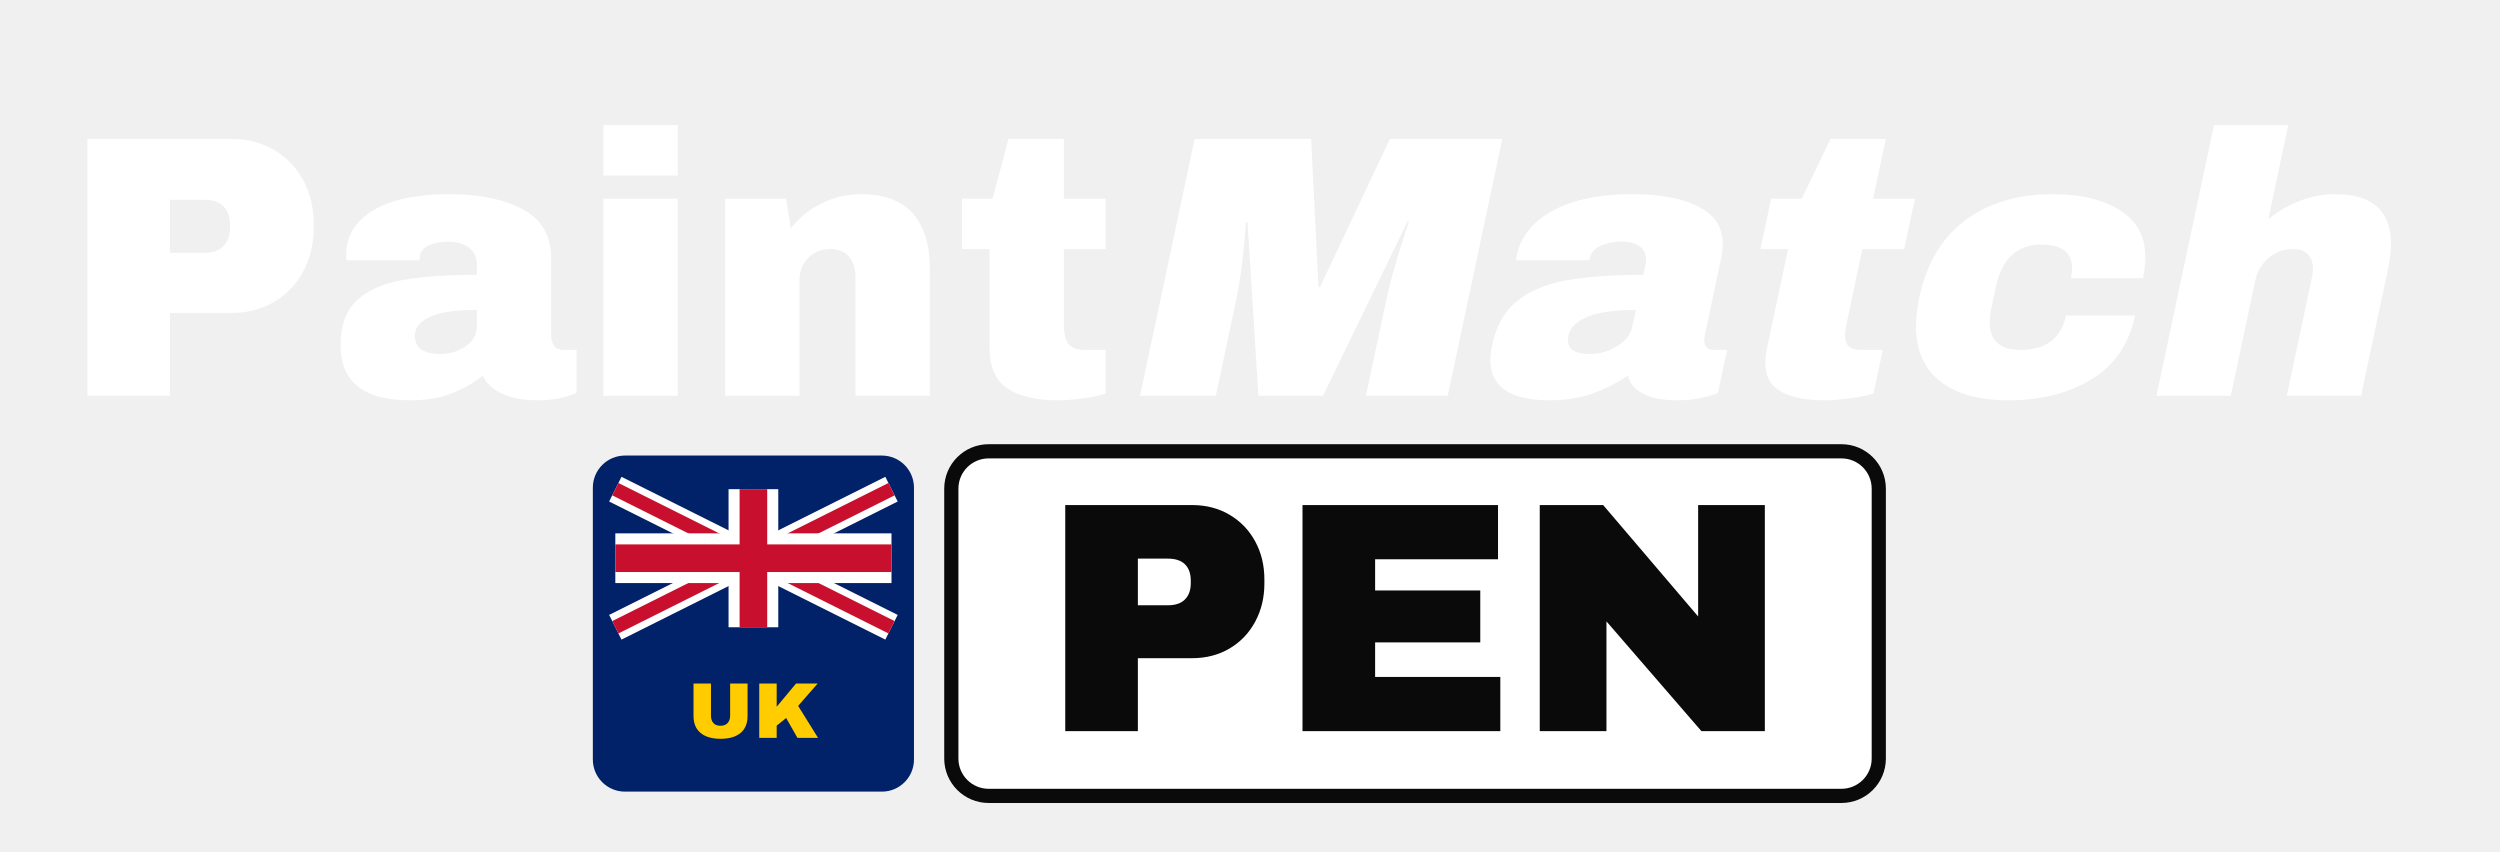
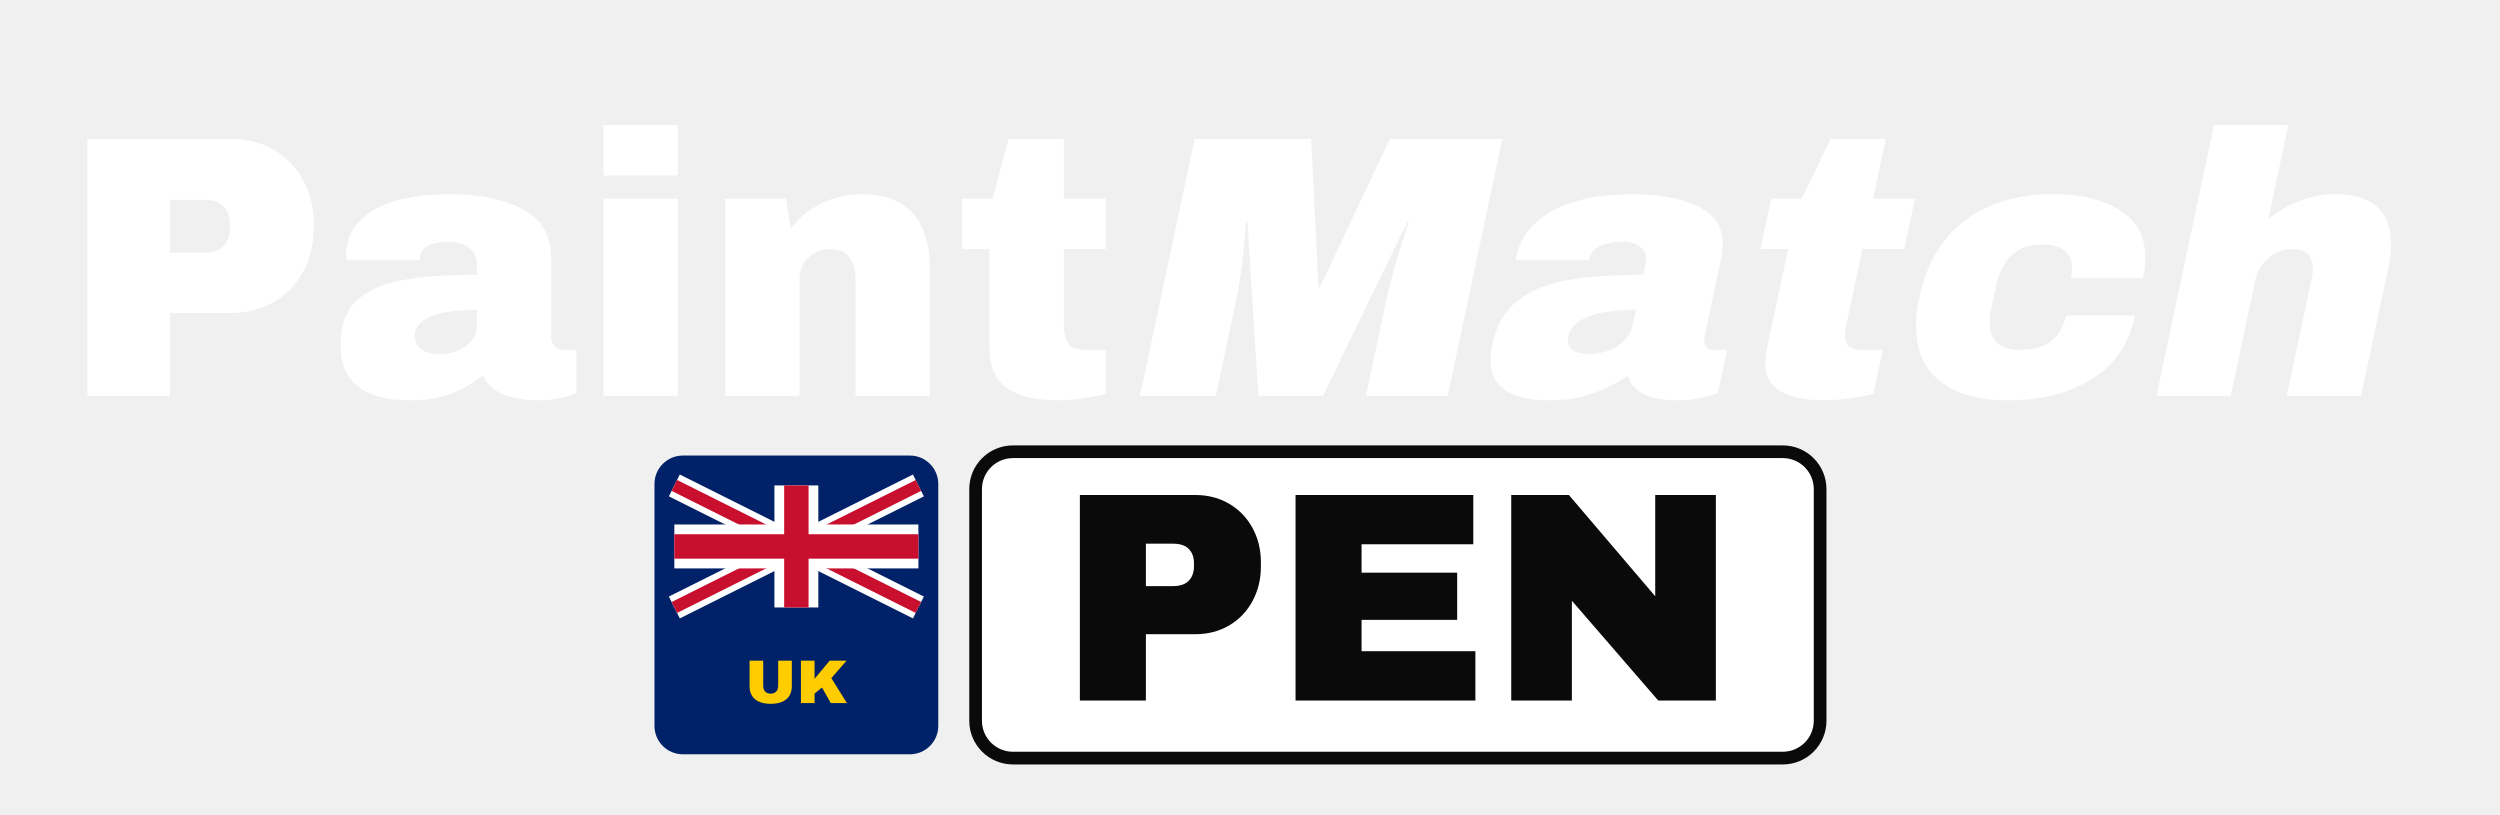
- <svg xmlns="http://www.w3.org/2000/svg" viewBox="0 0 1339.01 456.00" role="img" aria-label="PaintMatchPen">
+ <svg xmlns="http://www.w3.org/2000/svg" viewBox="0 0 1339.01 436.00" role="img" aria-label="PaintMatchPen">
  <path d="M168.0 119.6V122.2Q168.0 135.0 162.4 145.4Q156.8 155.8 146.8 161.7Q136.8 167.6 124.0 167.6H91.0V212.0H46.8V74.4H124.0Q136.8 74.4 146.8 80.3Q156.8 86.2 162.4 96.5Q168.0 106.8 168.0 119.6ZM91.0 135.4H109.2Q116.2 135.4 119.7 131.8Q123.2 128.2 123.2 122.0V120.4Q123.2 114.0 119.7 110.5Q116.2 107.0 109.2 107.0H91.0Z M295.2 138.4V179.6Q295.2 183.0 296.8 185.2Q298.4 187.4 301.6 187.4H308.8V210.4Q308.2 210.8 305.7 211.7Q303.2 212.6 298.6 213.5Q294.0 214.4 288.0 214.4Q276.4 214.4 268.9 210.9Q261.4 207.4 258.6 201.2Q251.0 207.2 241.6 210.8Q232.2 214.4 219.6 214.4Q182.4 214.4 182.4 184.8Q182.4 169.4 190.7 161.3Q199.0 153.2 214.6 150.2Q230.2 147.2 255.4 147.2V142.0Q255.4 135.8 251.1 132.6Q246.8 129.4 240.0 129.4Q233.8 129.4 229.3 131.6Q224.8 133.8 224.8 138.6V139.4H185.6Q185.4 138.4 185.4 136.6Q185.4 121.6 199.7 112.8Q214.0 104.0 240.6 104.0Q264.8 104.0 280.0 112.1Q295.2 120.2 295.2 138.4ZM222.2 179.6Q222.2 189.6 235.8 189.6Q243.6 189.6 249.5 185.4Q255.4 181.2 255.4 175.0V166.0Q238.4 166.0 230.3 169.7Q222.2 173.4 222.2 179.6Z M323.2 94.0V67.0H363.0V94.0ZM323.2 212.0V106.4H363.0V212.0Z M498 143.6V212.0H458.2V148.4Q458.2 141.6 454.7 137.5Q451.2 133.4 444.8 133.4Q437.4 133.4 432.8 138.2Q428.2 143.0 428.2 150.0V212.0H388.4V106.4H421L423.6 122.4Q429.8 114.0 439.9 109.0Q450 104.0 461.2 104.0Q479.6 104.0 488.8 114.2Q498 124.4 498 143.6Z M592.2 106.4V133.4H569.8V173.6Q569.8 180.8 572.2 184.1Q574.6 187.4 581 187.4H592.2V210.8Q587.4 212.4 579.8 213.4Q572.2 214.4 566.6 214.4Q549 214.4 539.5 208.0Q530 201.6 530 186.2V133.4H515.2V106.4H531.6L540.2 74.4H569.8V106.4Z" fill="#FFFFFF" />
  <path d="M731.6 212.0 742.143 162.4Q744.098 153.2 746.86 143.5Q749.622 133.8 751.825 127.2Q754.028 120.6 754.61 118.8H753.81L708.6 212.0H674L668.168 119.0H667.368Q667.185 120.8 666.704 127.3Q666.222 133.8 664.96 143.5Q663.698 153.2 661.743 162.4L651.2 212.0H610.6L639.848 74.4H702.248L706.171 153.8H706.971L744.448 74.4H804.648L775.4 212.0Z M921.844 138.4 913.087 179.6Q912.364 183.0 913.497 185.2Q914.629 187.4 917.829 187.4H925.029L920.14 210.4Q919.455 210.8 916.764 211.7Q914.072 212.6 909.281 213.5Q904.49 214.4 898.49 214.4Q886.89 214.4 880.134 210.9Q873.378 207.4 871.896 201.2Q863.02 207.2 852.855 210.8Q842.69 214.4 830.09 214.4Q792.89 214.4 799.182 184.8Q802.455 169.4 812.477 161.3Q822.498 153.2 838.736 150.2Q854.974 147.2 880.174 147.2L881.279 142.0Q882.597 135.8 878.977 132.6Q875.357 129.4 868.557 129.4Q862.357 129.4 857.39 131.6Q852.422 133.8 851.402 138.6L851.232 139.4H812.032Q812.044 138.4 812.427 136.6Q815.615 121.6 831.786 112.8Q847.956 104.0 874.556 104.0Q898.756 104.0 912.234 112.1Q925.713 120.2 921.844 138.4ZM840.087 179.6Q837.961 189.6 851.561 189.6Q859.361 189.6 866.154 185.4Q872.947 181.2 874.265 175.0L876.178 166.0Q859.178 166.0 850.291 169.7Q841.405 173.4 840.087 179.6Z M1025.646 106.4 1019.907 133.4H997.507L988.962 173.6Q987.432 180.8 989.13 184.1Q990.829 187.4 997.229 187.4H1008.429L1003.455 210.8Q998.315 212.4 990.502 213.4Q982.69 214.4 977.09 214.4Q959.49 214.4 951.35 208.0Q943.211 201.6 946.484 186.2L957.707 133.4H942.907L948.646 106.4H965.046L980.448 74.4H1010.048L1003.246 106.4Z M1147.791 149.0H1109.191Q1113.017 131.0 1093.417 131.0Q1073.817 131.0 1069.013 153.6L1066.59 165.0Q1061.829 187.4 1082.229 187.4Q1102.629 187.4 1106.54 169.0H1143.54Q1138.651 192.0 1120.17 203.2Q1101.69 214.4 1075.69 214.4Q1047.89 214.4 1035.066 200.4Q1022.241 186.4 1028.023 159.2Q1033.805 132.0 1052.58 118.0Q1071.356 104.0 1099.156 104.0Q1125.156 104.0 1138.897 115.1Q1152.637 126.2 1147.791 149.0Z M1250.756 104.0Q1269.156 104.0 1276.188 114.2Q1283.22 124.4 1279.139 143.6L1264.6 212.0H1224.8L1238.319 148.4Q1239.764 141.6 1237.135 137.5Q1234.507 133.4 1228.107 133.4Q1220.707 133.4 1215.087 138.2Q1209.466 143.0 1207.979 150.0L1194.8 212.0H1155L1185.821 67.0H1225.621L1214.908 117.4Q1222.668 111.0 1232.012 107.5Q1241.356 104.0 1250.756 104.0Z" fill="#FFFFFF" />
-   <rect x="317.53" y="244.00" width="172.00" height="180.00" rx="17.20" ry="17.20" fill="#012169" />
-   <line x1="329.57" y1="262.00" x2="477.49" y2="335.96" stroke="#FFF" stroke-width="14.79" />
-   <line x1="477.49" y1="262.00" x2="329.57" y2="335.96" stroke="#FFF" stroke-width="14.79" />
-   <line x1="329.57" y1="262.00" x2="477.49" y2="335.96" stroke="#C8102E" stroke-width="7.40" />
-   <line x1="477.49" y1="262.00" x2="329.57" y2="335.96" stroke="#C8102E" stroke-width="7.40" />
-   <line x1="403.53" y1="262.00" x2="403.53" y2="335.96" stroke="#FFF" stroke-width="26.63" />
-   <line x1="329.57" y1="298.98" x2="477.49" y2="298.98" stroke="#FFF" stroke-width="26.63" />
-   <line x1="403.53" y1="262.00" x2="403.53" y2="335.96" stroke="#C8102E" stroke-width="14.79" />
-   <line x1="329.57" y1="298.98" x2="477.49" y2="298.98" stroke="#C8102E" stroke-width="14.79" />
-   <path d="M385.948 395.7Q379.018 395.7 375.236 392.573Q371.453 389.446 371.453 383.488V366.119H380.793V383.361Q380.793 385.812 382.103 387.27Q383.413 388.728 385.906 388.728Q388.399 388.728 389.73 387.249Q391.062 385.77 391.062 383.361V366.119H400.401V383.488Q400.401 389.446 396.64 392.573Q392.879 395.7 385.948 395.7Z M426.348 366.119H437.927L427.489 378.078L438.138 395.193H427.109L421.066 384.544L415.995 388.685V395.193H406.655V366.119H415.995V378.543Z" fill="#FFCC00" />
-   <rect x="509.53" y="241.72" width="496.75" height="184.56" rx="20.0" ry="20.0" fill="#FFF" stroke="#0A0A0A" stroke-width="7.6" />
-   <path d="M677.208 310.288V312.576Q677.208 323.84 672.28 332.992Q667.352 342.144 658.552 347.336Q649.752 352.528 638.488 352.528H609.448V391.6H570.552V270.512H638.488Q649.752 270.512 658.552 275.704Q667.352 280.896 672.28 289.96Q677.208 299.024 677.208 310.288ZM609.448 324.192H625.464Q631.624 324.192 634.704 321.024Q637.784 317.856 637.784 312.4V310.992Q637.784 305.36 634.704 302.28Q631.624 299.2 625.464 299.2H609.448Z M697.624 270.512H802.344V299.552H736.52V316.272H792.84V344.08H736.52V362.56H803.576V391.6H697.624Z M911.288 391.6 860.424 332.816V391.6H824.696V270.512H858.664L909.528 330.176V270.512H945.256V391.6Z" fill="#0A0A0A" />
+   <rect x="350.54" y="244.00" width="152.00" height="160.00" rx="15.20" ry="15.20" fill="#012169" />
+   <line x1="361.18" y1="260.00" x2="491.90" y2="325.36" stroke="#FFF" stroke-width="13.07" />
+   <line x1="491.90" y1="260.00" x2="361.18" y2="325.36" stroke="#FFF" stroke-width="13.07" />
+   <line x1="361.18" y1="260.00" x2="491.90" y2="325.36" stroke="#C8102E" stroke-width="6.54" />
+   <line x1="491.90" y1="260.00" x2="361.18" y2="325.36" stroke="#C8102E" stroke-width="6.54" />
+   <line x1="426.54" y1="260.00" x2="426.54" y2="325.36" stroke="#FFF" stroke-width="23.53" />
+   <line x1="361.18" y1="292.68" x2="491.90" y2="292.68" stroke="#FFF" stroke-width="23.53" />
+   <line x1="426.54" y1="260.00" x2="426.54" y2="325.36" stroke="#C8102E" stroke-width="13.07" />
+   <line x1="361.18" y1="292.68" x2="491.90" y2="292.68" stroke="#C8102E" stroke-width="13.07" />
+   <path d="M412.804 376.967Q407.387 376.967 404.431 374.523Q401.475 372.078 401.475 367.421V353.847H408.775V367.322Q408.775 369.238 409.798 370.377Q410.822 371.517 412.771 371.517Q414.72 371.517 415.76 370.361Q416.801 369.205 416.801 367.322V353.847H424.1V367.421Q424.1 372.078 421.16 374.523Q418.221 376.967 412.804 376.967Z M444.38 353.847H453.43L445.271 363.194L453.595 376.57H444.974L440.251 368.247L436.288 371.484V376.57H428.988V353.847H436.288V363.557Z" fill="#FFCC00" />
+   <rect x="522.54" y="241.96" width="452.32" height="164.08" rx="20.0" ry="20.0" fill="#FFF" stroke="#0A0A0A" stroke-width="6.8" />
+   <path d="M675.344 301.28V303.36Q675.344 313.6 670.864 321.92Q666.384 330.24 658.384 334.96Q650.384 339.68 640.144 339.68H613.744V375.2H578.384V265.12H640.144Q650.384 265.12 658.384 269.84Q666.384 274.56 670.864 282.8Q675.344 291.04 675.344 301.28ZM613.744 313.92H628.304Q633.904 313.92 636.704 311.04Q639.504 308.16 639.504 303.2V301.92Q639.504 296.8 636.704 294.0Q633.904 291.2 628.304 291.2H613.744Z M693.904 265.12H789.104V291.52H729.264V306.72H780.464V332.0H729.264V348.8H790.224V375.2H693.904Z M888.144 375.2 841.904 321.76V375.2H809.424V265.12H840.304L886.544 319.36V265.12H919.024V375.2Z" fill="#0A0A0A" />
</svg>
